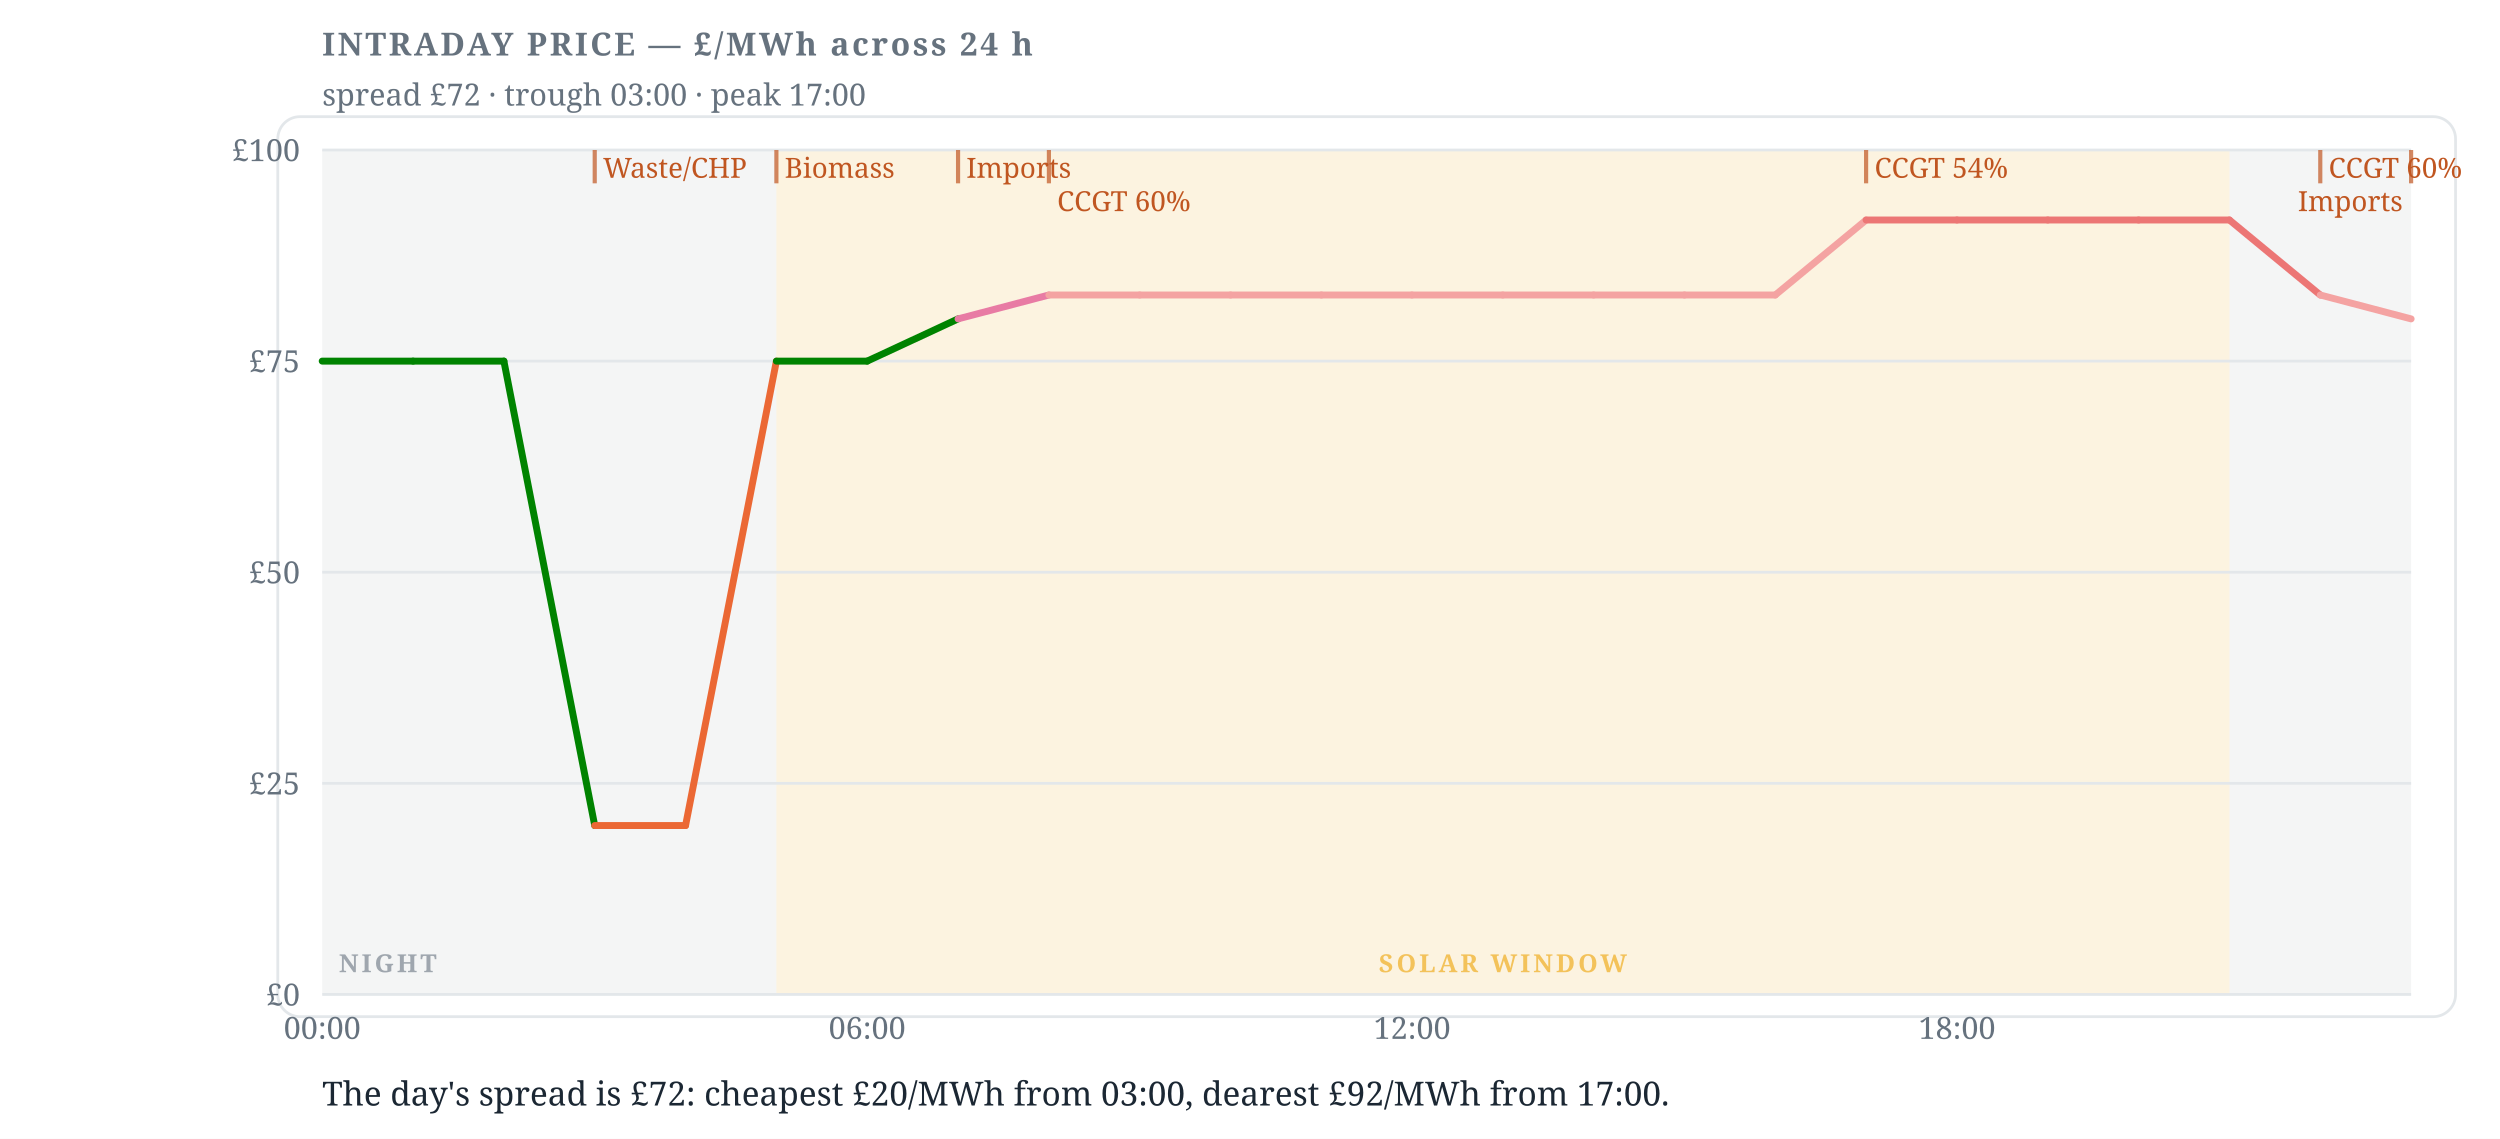
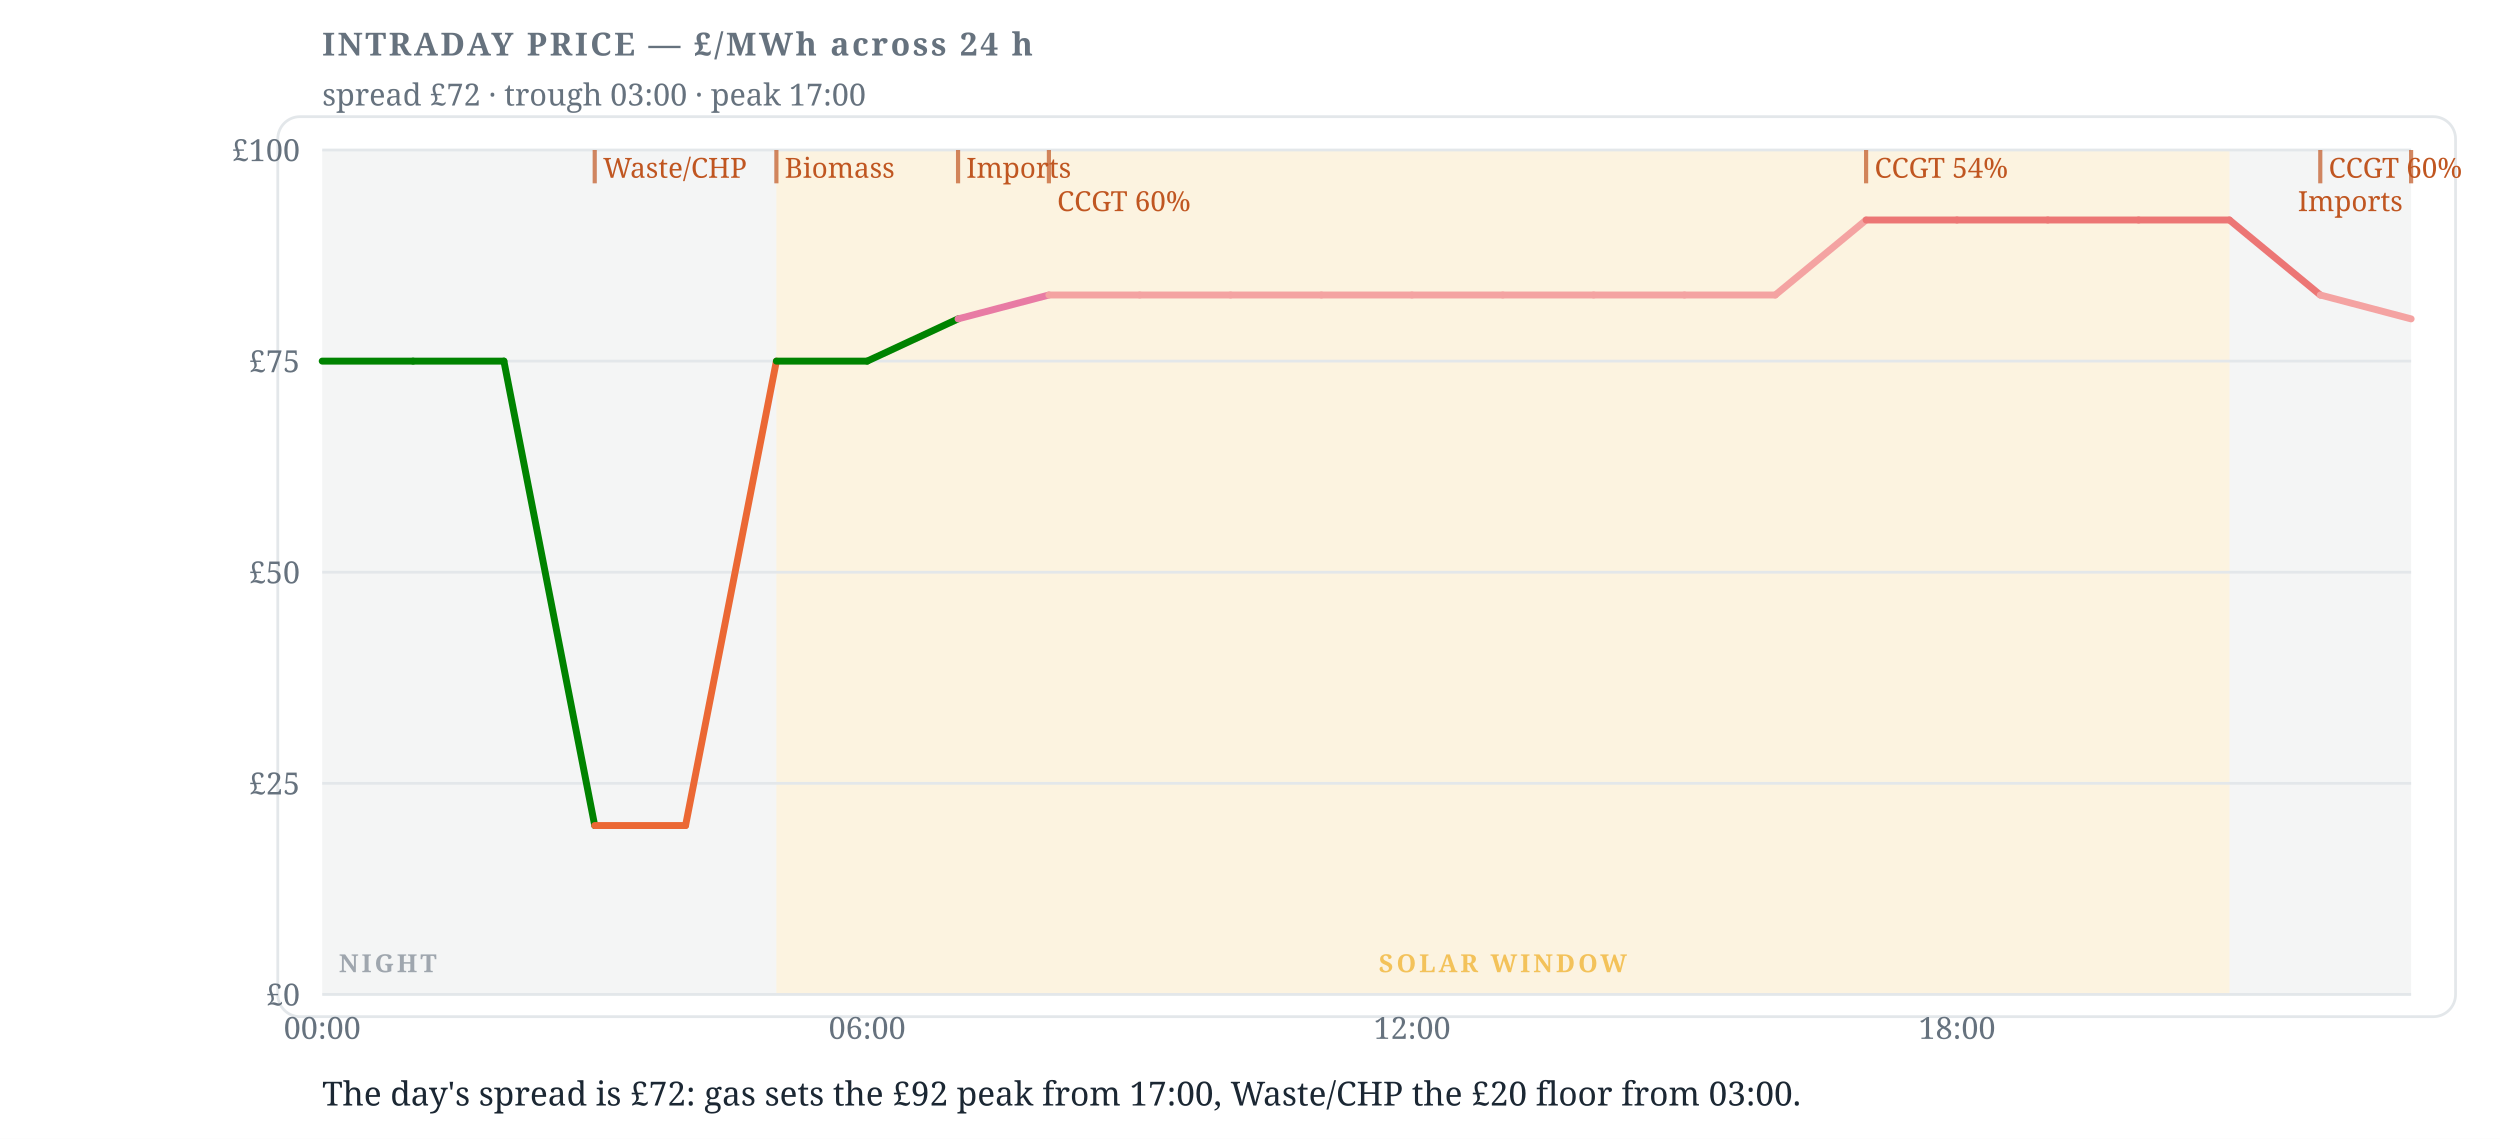
<svg xmlns="http://www.w3.org/2000/svg" width="900" height="410" viewBox="0 0 900 410" font-family="Charter,Georgia,serif" data-tool="intraday">
  <rect x="0" y="0" width="900" height="410" fill="#ffffff" />
  <rect x="100" y="42" width="784" height="324" rx="8" fill="#ffffff" stroke="#e3e7ea" />
  <text x="116" y="20" font-size="11.5" font-weight="700" letter-spacing=".08em" fill="#66727e">INTRADAY PRICE — £/MWh across 24 h</text>
  <text x="116" y="38" font-size="11" fill="#66727e">spread £72 · trough 03:00 · peak 17:00</text>
  <rect x="116" y="54" width="163.5" height="304" fill="#66727e12" />
  <rect x="802.6" y="54" width="65.4" height="304" fill="#66727e12" />
  <rect x="279.5" y="54" width="523.1" height="304" fill="#eda1001F" />
  <g opacity="0.6">
    <text x="122" y="350" font-size="9" font-weight="600" letter-spacing=".12em" fill="#66727e">NIGHT</text>
  </g>
  <g opacity="0.6">
    <text x="541.04" y="350" font-size="9" font-weight="600" letter-spacing=".12em" text-anchor="middle" fill="#eda100">SOLAR WINDOW</text>
  </g>
  <line x1="116" y1="358" x2="868" y2="358" stroke="#e3e7ea" stroke-width="1" />
  <text x="108" y="362" font-size="11" text-anchor="end" fill="#66727e">£0</text>
  <line x1="116" y1="282" x2="868" y2="282" stroke="#e3e7ea" stroke-width="1" />
  <text x="108" y="286" font-size="11" text-anchor="end" fill="#66727e">£25</text>
  <line x1="116" y1="206" x2="868" y2="206" stroke="#e3e7ea" stroke-width="1" />
  <text x="108" y="210" font-size="11" text-anchor="end" fill="#66727e">£50</text>
  <line x1="116" y1="130" x2="868" y2="130" stroke="#e3e7ea" stroke-width="1" />
  <text x="108" y="134" font-size="11" text-anchor="end" fill="#66727e">£75</text>
  <line x1="116" y1="54" x2="868" y2="54" stroke="#e3e7ea" stroke-width="1" />
  <text x="108" y="58" font-size="11" text-anchor="end" fill="#66727e">£100</text>
  <text x="116" y="374" font-size="11" text-anchor="middle" fill="#66727e">00:00</text>
  <text x="312.17" y="374" font-size="11" text-anchor="middle" fill="#66727e">06:00</text>
  <text x="508.35" y="374" font-size="11" text-anchor="middle" fill="#66727e">12:00</text>
  <text x="704.52" y="374" font-size="11" text-anchor="middle" fill="#66727e">18:00</text>
  <g data-flat-shape="">
    <line x1="116" y1="130" x2="148.7" y2="130" stroke="#008300" stroke-width="2.5" stroke-linecap="round" />
    <line x1="148.7" y1="130" x2="181.4" y2="130" stroke="#008300" stroke-width="2.5" stroke-linecap="round" />
    <line x1="181.4" y1="130" x2="214.1" y2="297.2" stroke="#008300" stroke-width="2.5" stroke-linecap="round" />
    <line x1="214.1" y1="297.2" x2="246.8" y2="297.2" stroke="#eb6834" stroke-width="2.5" stroke-linecap="round" />
    <line x1="246.8" y1="297.2" x2="279.5" y2="130" stroke="#eb6834" stroke-width="2.5" stroke-linecap="round" />
    <line x1="279.5" y1="130" x2="312.2" y2="130" stroke="#008300" stroke-width="2.5" stroke-linecap="round" />
    <line x1="312.2" y1="130" x2="344.9" y2="114.8" stroke="#008300" stroke-width="2.5" stroke-linecap="round" />
    <line x1="344.9" y1="114.8" x2="377.6" y2="106.2" stroke="#e87ba4" stroke-width="2.5" stroke-linecap="round" />
    <line x1="377.6" y1="106.2" x2="410.3" y2="106.2" stroke="#f4a3a2" stroke-width="2.5" stroke-linecap="round" />
    <line x1="410.3" y1="106.2" x2="443" y2="106.2" stroke="#f4a3a2" stroke-width="2.5" stroke-linecap="round" />
    <line x1="443" y1="106.2" x2="475.7" y2="106.2" stroke="#f4a3a2" stroke-width="2.5" stroke-linecap="round" />
    <line x1="475.7" y1="106.2" x2="508.3" y2="106.2" stroke="#f4a3a2" stroke-width="2.5" stroke-linecap="round" />
    <line x1="508.3" y1="106.2" x2="541" y2="106.2" stroke="#f4a3a2" stroke-width="2.5" stroke-linecap="round" />
    <line x1="541" y1="106.2" x2="573.7" y2="106.2" stroke="#f4a3a2" stroke-width="2.5" stroke-linecap="round" />
    <line x1="573.7" y1="106.2" x2="606.4" y2="106.2" stroke="#f4a3a2" stroke-width="2.5" stroke-linecap="round" />
    <line x1="606.4" y1="106.2" x2="639.1" y2="106.2" stroke="#f4a3a2" stroke-width="2.5" stroke-linecap="round" />
    <line x1="639.1" y1="106.2" x2="671.8" y2="79.2" stroke="#f4a3a2" stroke-width="2.5" stroke-linecap="round" />
    <line x1="671.8" y1="79.2" x2="704.5" y2="79.2" stroke="#ec7675" stroke-width="2.5" stroke-linecap="round" />
    <line x1="704.5" y1="79.2" x2="737.2" y2="79.2" stroke="#ec7675" stroke-width="2.5" stroke-linecap="round" />
    <line x1="737.2" y1="79.2" x2="769.9" y2="79.2" stroke="#ec7675" stroke-width="2.5" stroke-linecap="round" />
    <line x1="769.9" y1="79.2" x2="802.6" y2="79.2" stroke="#ec7675" stroke-width="2.5" stroke-linecap="round" />
    <line x1="802.6" y1="79.2" x2="835.3" y2="106.2" stroke="#ec7675" stroke-width="2.5" stroke-linecap="round" />
    <line x1="835.3" y1="106.2" x2="868" y2="114.8" stroke="#f4a3a2" stroke-width="2.5" stroke-linecap="round" />
  </g>
  <line x1="214.1" y1="54" x2="214.1" y2="66" stroke="#C05621" stroke-width="1.5" opacity="0.7" />
  <text x="217.09" y="64" font-size="10" fill="#C05621">Waste/CHP</text>
  <line x1="279.5" y1="54" x2="279.5" y2="66" stroke="#C05621" stroke-width="1.5" opacity="0.7" />
  <text x="282.48" y="64" font-size="10" fill="#C05621">Biomass</text>
  <line x1="344.9" y1="54" x2="344.9" y2="66" stroke="#C05621" stroke-width="1.5" opacity="0.7" />
  <text x="347.87" y="64" font-size="10" fill="#C05621">Imports</text>
  <line x1="377.6" y1="54" x2="377.6" y2="66" stroke="#C05621" stroke-width="1.5" opacity="0.7" />
  <text x="380.57" y="76" font-size="10" fill="#C05621">CCGT 60%</text>
  <line x1="671.8" y1="54" x2="671.8" y2="66" stroke="#C05621" stroke-width="1.5" opacity="0.7" />
  <text x="674.83" y="64" font-size="10" fill="#C05621">CCGT 54%</text>
  <line x1="835.3" y1="54" x2="835.3" y2="66" stroke="#C05621" stroke-width="1.5" opacity="0.7" />
  <text x="838.3" y="64" font-size="10" fill="#C05621">CCGT 60%</text>
  <line x1="868" y1="54" x2="868" y2="66" stroke="#C05621" stroke-width="1.5" opacity="0.7" />
  <text x="865" y="76" font-size="10" text-anchor="end" fill="#C05621">Imports</text>
  <g data-verdict="">
-     <text x="116" y="398" font-size="12" fill="#1b2733">The day's spread is £72: cheapest £20/MWh from 03:00, dearest £92/MWh from 17:00.</text>
+     <text x="116" y="398" font-size="12" fill="#1b2733">The day's spread is £72: gas sets the £92 peak from 17:00, Waste/CHP the £20 floor from 03:00.</text>
  </g>
</svg>
